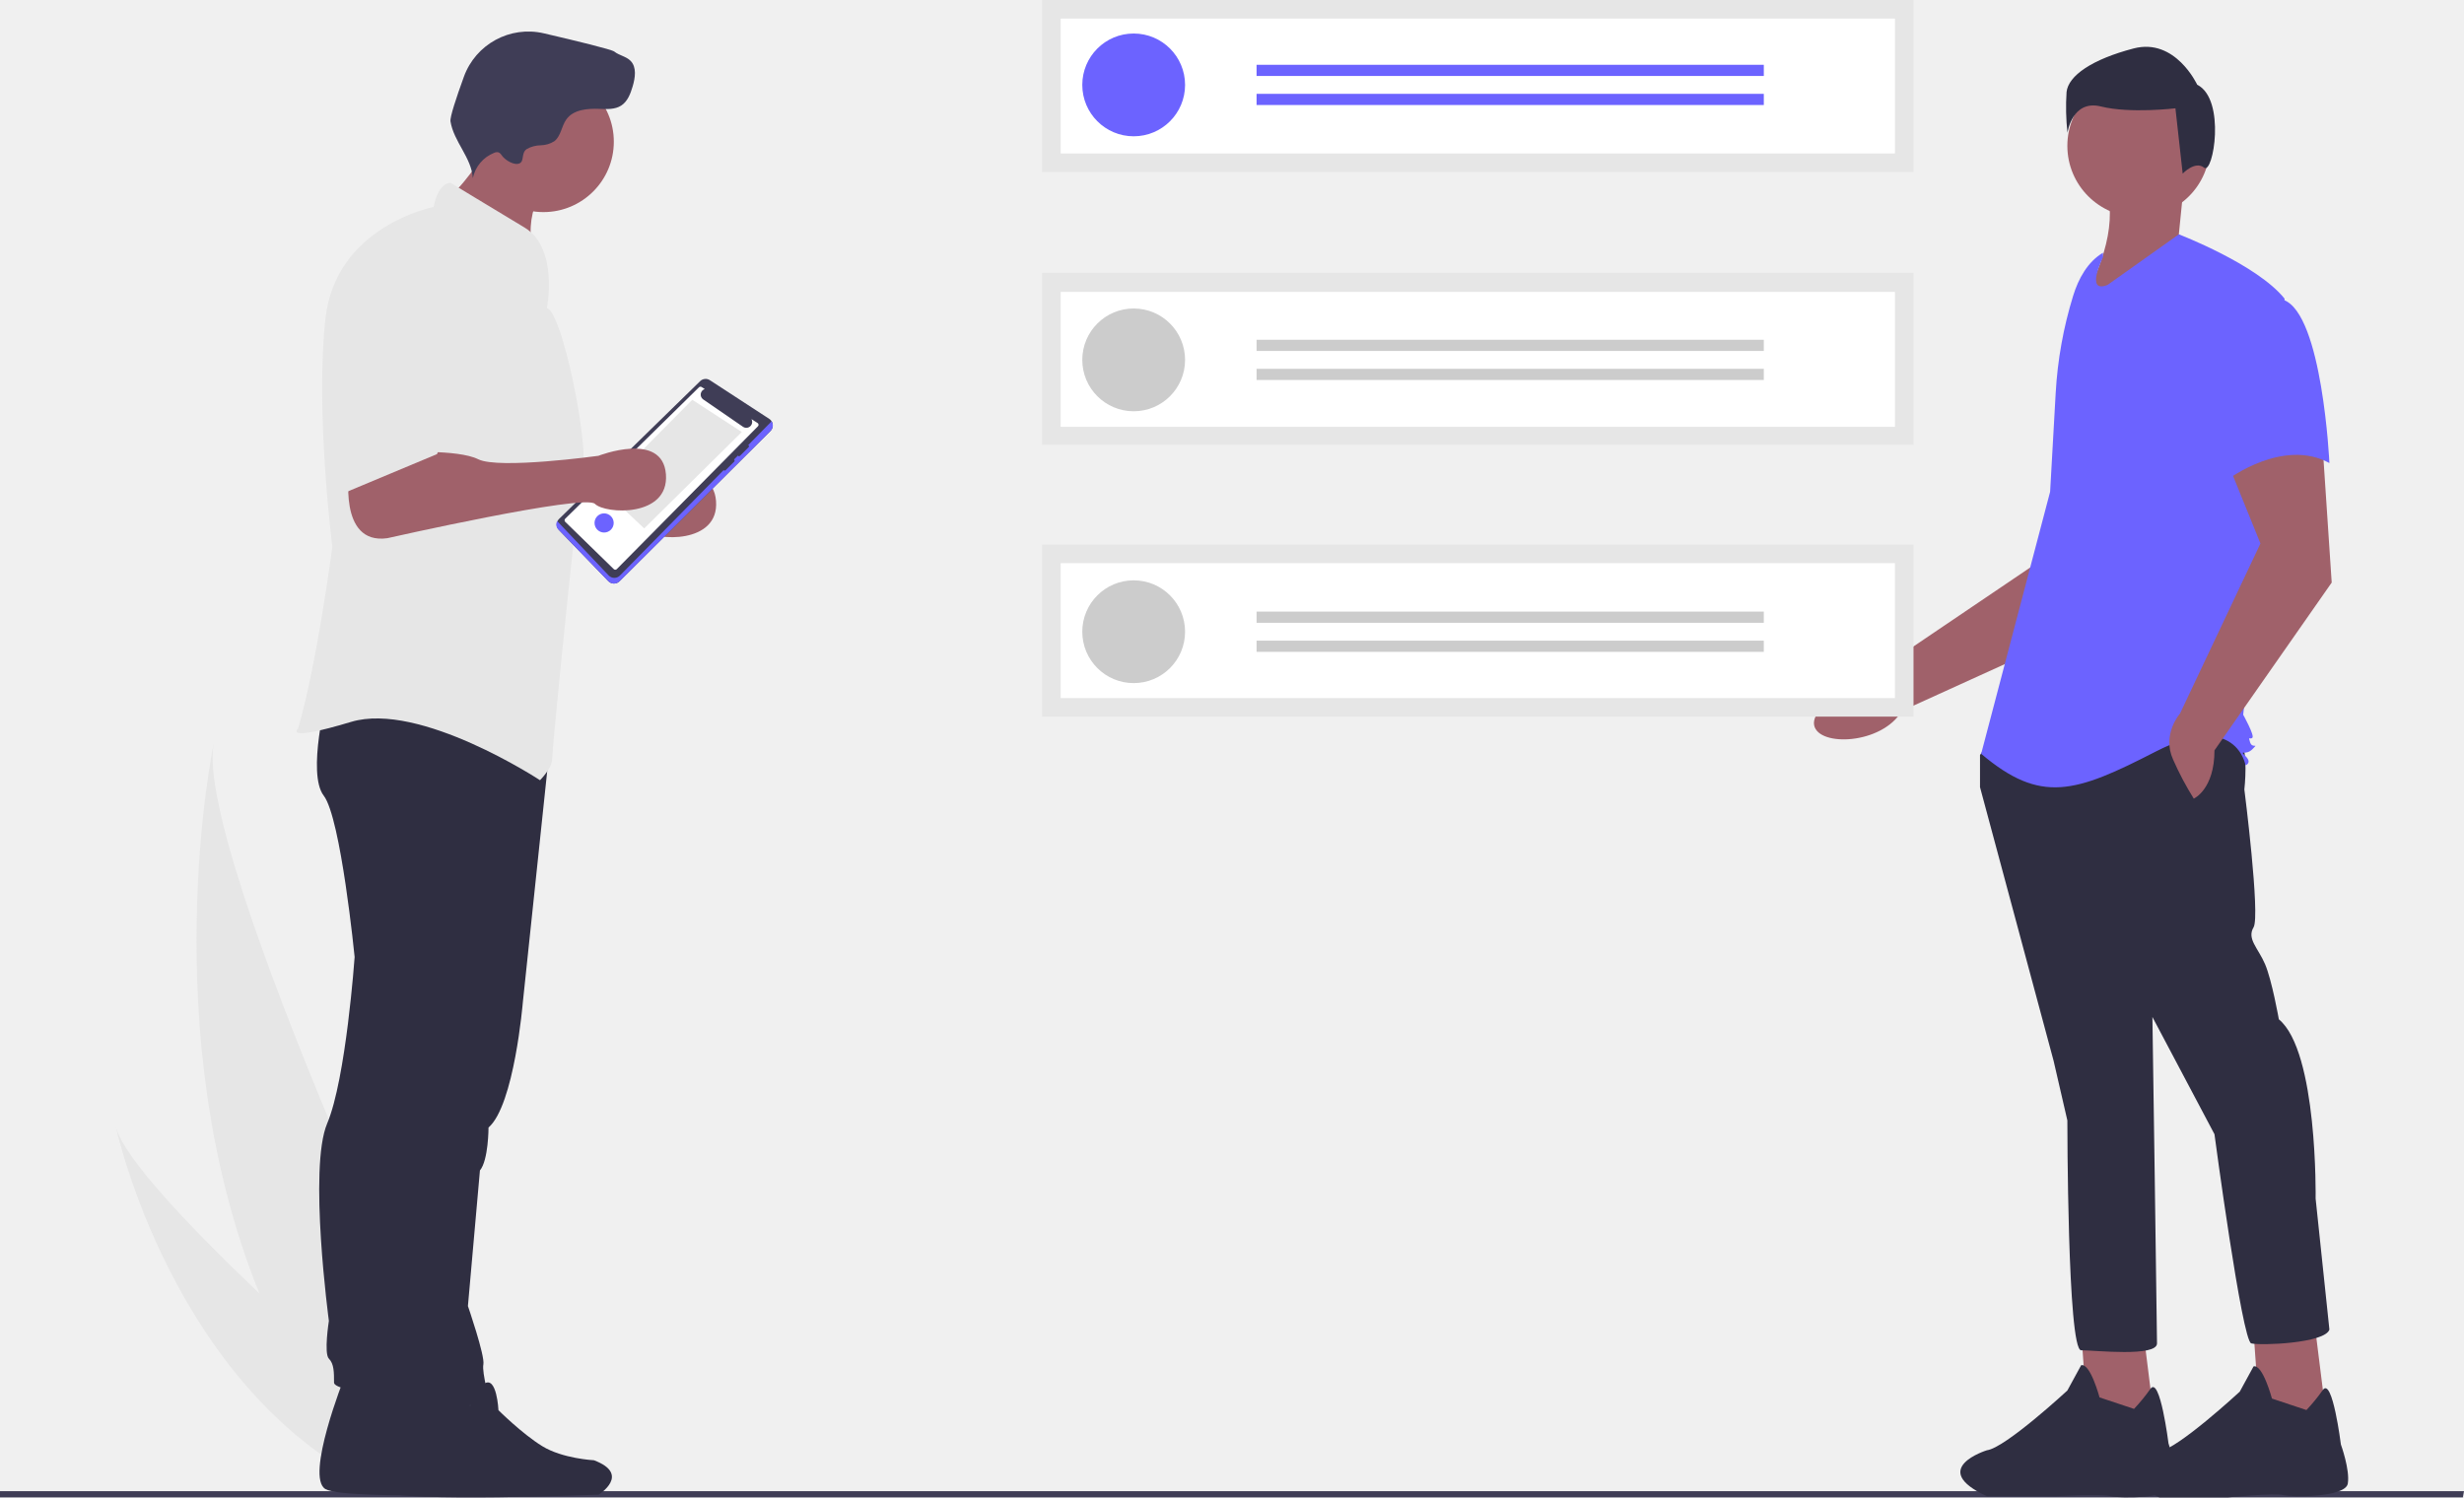
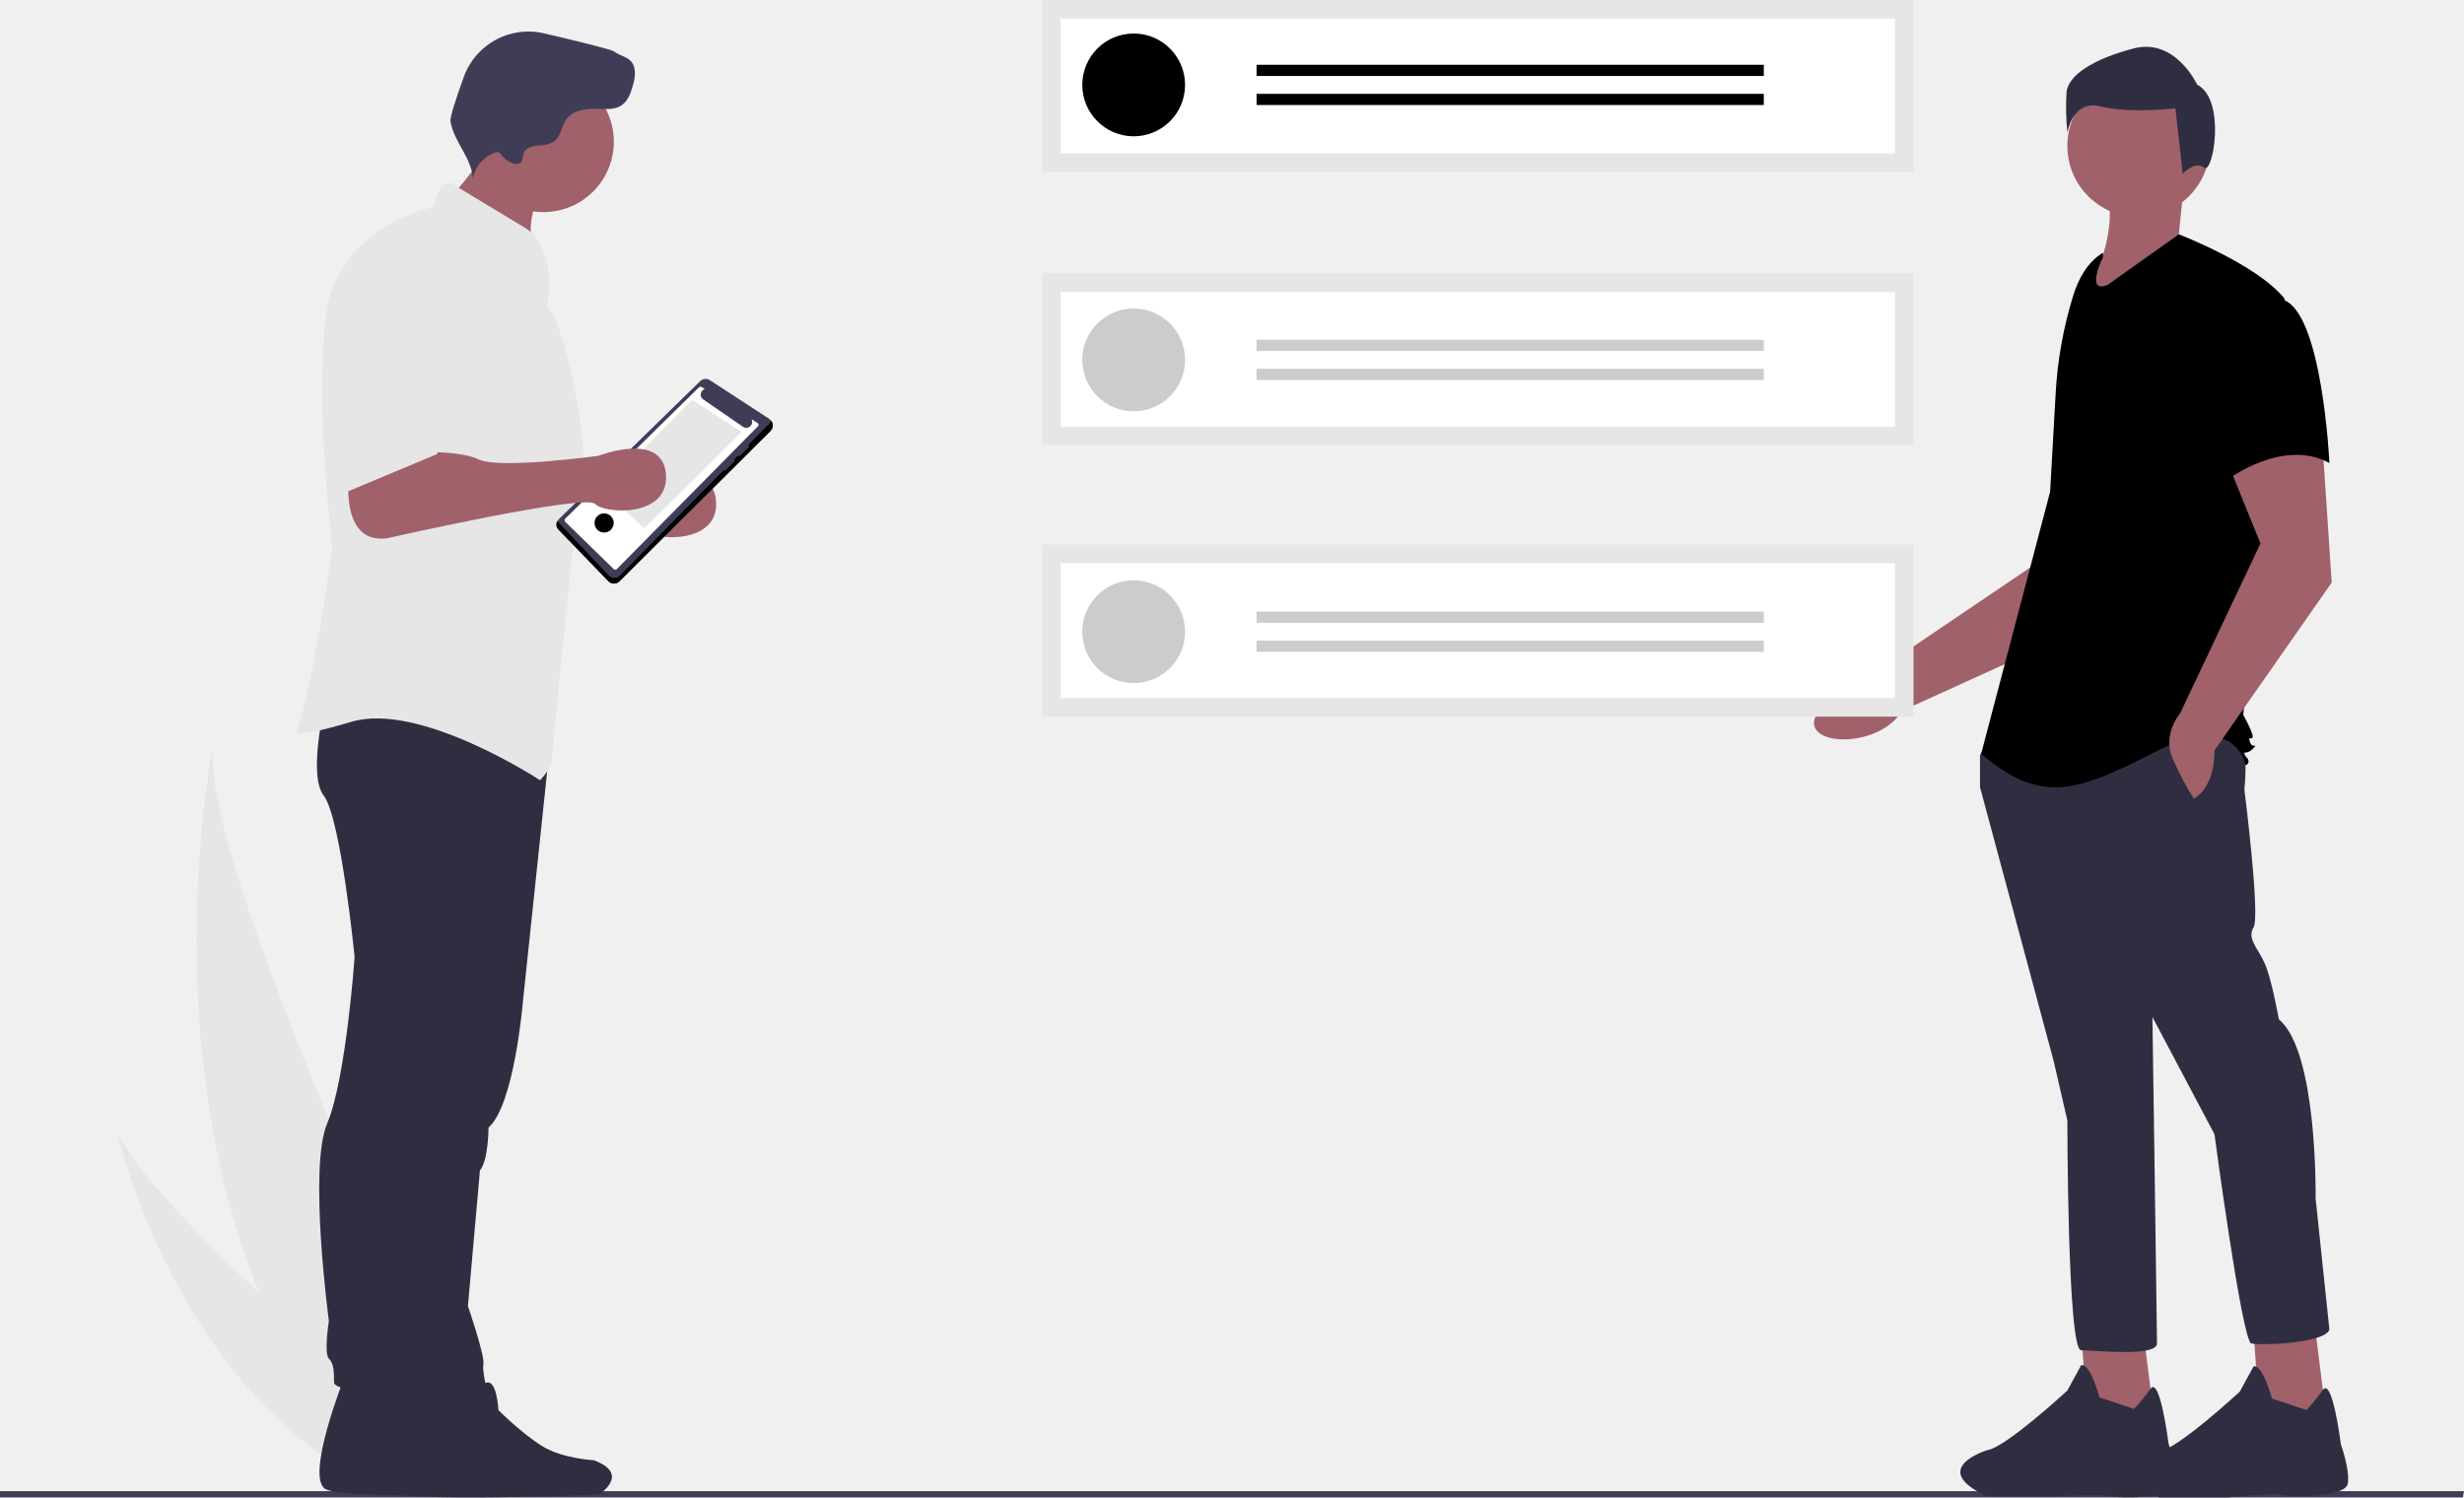
<svg xmlns="http://www.w3.org/2000/svg" id="a1abe23f-2807-4f9c-a5d8-6f58febb0620" data-name="Layer 1" width="859.476" height="522.353" viewBox="0 0 859.476 522.353">
  <polygon points="859.08 522.353 0 522.353 0 520.172 859.476 520.172 859.08 522.353" fill="#3f3d56" />
  <path d="M920.409,364.225l-21.739,43.037-65.001,29.55c-6.942,11.731-28.999,12.629-30.604,5.043-1.8-8.511,26.786-22.209,26.786-22.209L884.219,382.873l4.757-31.657Z" transform="translate(-170.2622 -188.8233)" fill="#a0616a" />
  <polygon points="747.582 464.215 751.591 496.288 728.338 497.892 725.933 464.215 747.582 464.215" fill="#a0616a" />
  <path d="M914.637,680.301a62.964,62.964,0,0,0,5.738-7.017c3.332-4.611,6.289,19.044,6.289,19.044s3.207,9.622,2.405,14.433-19.244,4.811-22.451,4.009-19.244,0-19.244,0H863.32c-20.847-9.622,0-16.036,0-16.036,6.415-.802,28.064-20.847,28.064-20.847l4.811-8.82c3.207-.802,6.415,11.226,6.415,11.226Z" transform="translate(-170.2622 -188.8233)" fill="#2f2e41" />
  <polygon points="807.718 464.616 811.728 496.689 788.475 498.293 786.069 464.616 807.718 464.616" fill="#a0616a" />
  <path d="M974.773,680.702a62.966,62.966,0,0,0,5.738-7.017c3.332-4.612,6.289,19.044,6.289,19.044s3.207,8.82,2.405,13.631-19.244,4.811-22.451,4.009-19.244.802-19.244.802H923.457c-20.847-9.622,0-16.036,0-16.036,6.415-.802,28.064-20.847,28.064-20.847l4.811-8.82c3.207-.802,6.415,11.226,6.415,11.226Z" transform="translate(-170.2622 -188.8233)" fill="#2f2e41" />
  <path d="M951.52,446.57c3.207,4.009,1.604,17.64,1.604,17.64s5.613,44.1,3.207,48.11,1.604,7.216,4.009,12.829,4.811,19.244,4.811,19.244c13.631,11.225,12.829,62.542,12.829,62.542l4.811,45.704c-1.604,4.811-24.055,5.613-27.262,4.811s-12.829-72.966-12.829-72.966l-21.649-40.893s1.604,109.048,1.604,113.859-21.649,2.405-26.46,2.405-4.811-80.182-4.811-80.182L886.573,558.825,860.915,463.408V452.183l4.009-5.613S948.313,442.561,951.52,446.57Z" transform="translate(-170.2622 -188.8233)" fill="#2f2e41" />
  <circle cx="745.978" cy="50.877" r="24.856" fill="#a0616a" />
  <path d="M903.812,251.326c5.038,11.219,2.055,26.89-8.018,44.1L936.687,276.183l-6.415-5.613,1.604-16.036Z" transform="translate(-170.2622 -188.8233)" fill="#a0616a" />
-   <path d="M903.812,276.985c-5.355,3.184-8.558,9.033-10.397,14.985a142.009,142.009,0,0,0-6.102,33.929l-1.942,34.475-24.055,91.408c20.847,17.64,32.875,13.631,60.938-.802s31.271,4.811,31.271,4.811,2.405-.802,0-3.207,0,0,2.405-2.405,0,0-.802-2.405,0-.802.802-1.604-3.207-8.018-3.207-8.018l6.415-60.137,8.018-84.993c-9.622-12.027-36.884-22.451-36.884-22.451L905.416,288.21c-8.018,3.207-1.604-9.622-1.604-9.622Z" transform="translate(-170.2622 -188.8233)" fill="#6c63ff" />
+   <path d="M903.812,276.985c-5.355,3.184-8.558,9.033-10.397,14.985a142.009,142.009,0,0,0-6.102,33.929l-1.942,34.475-24.055,91.408c20.847,17.64,32.875,13.631,60.938-.802s31.271,4.811,31.271,4.811,2.405-.802,0-3.207,0,0,2.405-2.405,0,0-.802-2.405,0-.802.802-1.604-3.207-8.018-3.207-8.018l6.415-60.137,8.018-84.993c-9.622-12.027-36.884-22.451-36.884-22.451L905.416,288.21c-8.018,3.207-1.604-9.622-1.604-9.622Z" transform="translate(-170.2622 -188.8233)" />
  <path d="M980.386,343.937l3.207,48.109-40.893,58.533c0,13.631-7.216,16.838-7.216,16.838a105.991,105.991,0,0,1-7.216-13.631c-4.009-8.82,2.405-16.036,2.405-16.036l28.064-59.335L946.71,348.748Z" transform="translate(-170.2622 -188.8233)" fill="#a0616a" />
-   <path d="M966.755,293.422c13.631,4.811,16.036,56.929,16.036,56.929-16.036-8.82-35.28,5.613-35.28,5.613s-4.009-13.631-8.82-31.271a30.644,30.644,0,0,1,6.415-28.866S953.124,288.611,966.755,293.422Z" transform="translate(-170.2622 -188.8233)" fill="#6c63ff" />
+   <path d="M966.755,293.422c13.631,4.811,16.036,56.929,16.036,56.929-16.036-8.82-35.28,5.613-35.28,5.613s-4.009-13.631-8.82-31.271a30.644,30.644,0,0,1,6.415-28.866S953.124,288.611,966.755,293.422Z" transform="translate(-170.2622 -188.8233)" />
  <path d="M939.092,247.317c-3.164-2.531-7.481,2.07-7.481,2.07l-2.531-22.783s-15.822,1.899-25.948-.633-11.708,9.177-11.708,9.177a81.263,81.263,0,0,1-.316-14.24c.633-5.696,8.86-11.392,23.416-15.189S936.674,218.377,936.674,218.377C946.8,223.44,942.257,249.849,939.092,247.317Z" transform="translate(-170.2622 -188.8233)" fill="#2f2e41" />
  <path d="M210.665,581.886C213.398,592.734,236.701,617.131,260.746,640.04c-37.079-91.586-15.95-191.82-15.95-191.82C237.911,487.586,332.269,685.69,332.269,685.69l-21.492,12.673-7.26,10.216C230.738,675.153,210.665,581.886,210.665,581.886Z" transform="translate(-170.2622 -188.8233)" fill="#e6e6e6" />
  <rect x="363.487" y="189.972" width="303.971" height="60.015" fill="#e6e6e6" />
  <rect x="363.487" y="95.142" width="303.971" height="60.015" fill="#e6e6e6" />
  <rect x="363.487" width="303.971" height="60.015" fill="#e6e6e6" />
  <path d="M540.23,242.358H831.241v-47.054H540.23Z" transform="translate(-170.2622 -188.8233)" fill="#fff" />
  <path d="M540.23,337.709H831.241V290.655H540.23Z" transform="translate(-170.2622 -188.8233)" fill="#fff" />
  <path d="M540.23,432.33H831.24v-47.054H540.23Z" transform="translate(-170.2622 -188.8233)" fill="#fff" />
-   <circle cx="395.443" cy="29.618" r="17.926" fill="#6c63ff" />
-   <rect x="438.311" y="22.603" width="176.927" height="3.897" fill="#6c63ff" />
-   <rect x="438.311" y="32.735" width="176.927" height="3.897" fill="#6c63ff" />
+   <circle cx="395.443" cy="29.618" r="17.926" />
+   <rect x="438.311" y="22.603" width="176.927" height="3.897" />
+   <rect x="438.311" y="32.735" width="176.927" height="3.897" />
  <circle cx="395.443" cy="125.539" r="17.926" fill="#ccc" />
  <rect x="438.311" y="118.525" width="176.927" height="3.897" fill="#ccc" />
  <rect x="438.311" y="128.657" width="176.927" height="3.897" fill="#ccc" />
  <circle cx="395.443" cy="220.369" r="17.926" fill="#ccc" />
  <rect x="438.311" y="213.355" width="176.927" height="3.897" fill="#ccc" />
  <rect x="438.311" y="223.487" width="176.927" height="3.897" fill="#ccc" />
  <path d="M309.641,361.941s-4.191,26.345,13.172,23.95c0,0,68.855-15.567,72.448-11.975s25.926,4.815,24.761-10.33c-1.169-15.197-23.564-6.435-23.564-6.435s-34.727,4.79-41.912,1.197-27.542-2.395-27.542-2.395Z" transform="translate(-170.2622 -188.8233)" fill="#a0616a" />
  <path d="M362.186,447.853l-9.547,90.587s-2.994,35.924-11.975,43.708c0,0,0,11.376-2.994,14.969L333.479,644.417s5.987,17.364,5.389,20.357,2.395,12.574,1.796,13.771-28.74,0-28.74,0l5.987-96.397,18.561-134.118Z" transform="translate(-170.2622 -188.8233)" fill="#2f2e41" />
  <path d="M309.73,673.648s-12.557,31.665-6.005,35.486,75.34,1.092,75.34,1.092,11.465-7.097-1.638-12.011c0,0-10.919-.546-18.016-4.913S344.125,680.746,344.125,680.746s-.546-12.011-4.913-9.281a11.22,11.22,0,0,0-4.913,7.643Z" transform="translate(-170.2622 -188.8233)" fill="#2f2e41" />
  <path d="M290.369,669.355s-13.771,34.727-6.586,38.918,82.626,1.197,82.626,1.197,12.574-7.784-1.796-13.172c0,0-11.975-.599-19.758-5.389S328.09,677.138,328.09,677.138s-.599-13.172-5.389-10.179a12.305,12.305,0,0,0-5.389,8.382Z" transform="translate(-170.2622 -188.8233)" fill="#2f2e41" />
  <path d="M346.052,446.623s-6.586,61.67-9.58,74.843a170.289,170.289,0,0,0-3.592,26.345s-.599,19.16-5.987,24.548a16.183,16.183,0,0,0-4.79,11.975s-5.389,60.473-2.395,67.658,7.058,16.519,4.064,21.309-36.995,1.443-36.995-2.149,0-6.586-1.796-8.382,0-13.172,0-13.172-7.185-53.288-.599-68.855,9.58-58.078,9.58-58.078-4.79-48.498-10.777-56.282,1.198-35.326,1.198-35.326Z" transform="translate(-170.2622 -188.8233)" fill="#2f2e41" />
  <path d="M329.195,255.11c.696,1.586,2.362,2.469,3.879,3.304,8.791,4.843,16.149,11.864,23.399,18.805a27.469,27.469,0,0,1,1.09-18.576c.866-2.004,2-4.159,1.381-6.253a7.784,7.784,0,0,0-3.036-3.633,94.133,94.133,0,0,0-9.259-6.317c-2.242-1.341-6.851-4.912-9.424-4.523-.135,3.476-.206,6.584-1.728,9.832C335.136,248.521,329.461,255.717,329.195,255.11Z" transform="translate(-170.2622 -188.8233)" fill="#a0616a" />
  <circle cx="189.561" cy="49.438" r="24.548" fill="#a0616a" />
  <path d="M361.021,296.339s4.191-20.956-7.784-28.141-25.746-15.567-25.746-15.567-4.191-.599-5.987,8.382c0,0-34.128,6.586-37.721,38.918s2.395,79.633,2.395,79.633-5.389,41.313-11.975,63.467c0,0-5.389,4.79,18.561-2.395S358.626,460.993,358.626,460.993s4.191-4.191,4.191-7.185,8.981-94.002,10.777-102.385S366.409,297.537,361.021,296.339Z" transform="translate(-170.2622 -188.8233)" fill="#e6e6e6" />
  <path d="M354.038,240.79a10.237,10.237,0,0,1,4.815-1.282,9.162,9.162,0,0,0,4.763-1.419c2.319-1.78,2.489-5.221,4.185-7.602,2.456-3.447,7.356-3.862,11.585-3.689,2.587.105,5.372.26,7.55-1.139,2.236-1.436,3.25-4.142,4.004-6.691.892-3.014,1.468-6.699-.741-8.934-1.534-1.552-3.956-1.859-5.66-3.222-.922-.738-13.116-3.7-24.562-6.363a23.925,23.925,0,0,0-27.905,15.144c-2.643,7.268-4.908,14.097-4.674,15.572,1.119,7.059,7.362,12.671,7.792,19.805a12.158,12.158,0,0,1,7.421-8.824,2.322,2.322,0,0,1,1.512-.183c.62.198.983.818,1.374,1.338,1.026,1.363,4.248,3.432,6.074,2.465C353.203,244.901,351.983,242.184,354.038,240.79Z" transform="translate(-170.2622 -188.8233)" fill="#3f3d56" />
  <path d="M365.263,369.854a2.731,2.731,0,0,0-.056,3.842l17.262,17.866a2.725,2.725,0,0,0,3.882.037l52.674-52.446a2.725,2.725,0,0,0-.436-4.214l-20.713-13.491a2.709,2.709,0,0,0-3.391.334Z" transform="translate(-170.2622 -188.8233)" fill="#3f3d56" />
-   <path d="M439.387,335.737a2.743,2.743,0,0,1-.361.445l-52.55,53.437a2.725,2.725,0,0,1-3.882-.037l-17.634-18.609a2.713,2.713,0,0,1-.322-.406,2.445,2.445,0,0,0,.57,3.131l17.262,17.866a2.725,2.725,0,0,0,3.882.037l52.674-52.446a2.726,2.726,0,0,0,.361-3.417Z" transform="translate(-170.2622 -188.8233)" fill="#6c63ff" />
+   <path d="M439.387,335.737a2.743,2.743,0,0,1-.361.445l-52.55,53.437a2.725,2.725,0,0,1-3.882-.037l-17.634-18.609a2.713,2.713,0,0,1-.322-.406,2.445,2.445,0,0,0,.57,3.131l17.262,17.866a2.725,2.725,0,0,0,3.882.037l52.674-52.446a2.726,2.726,0,0,0,.361-3.417Z" transform="translate(-170.2622 -188.8233)" />
  <path d="M434.51,336.383l-2.144-1.367a2.042,2.042,0,0,1-2.939,2.682l-13.871-9.536a2.041,2.041,0,0,1,.54-3.629l-1.104-.704a.743.743,0,0,0-.928.104l-46.663,45.857a.743.743,0,0,0,.019,1.063l16.947,16.513a.743.743,0,0,0,1.034-.014l49.235-49.816A.743.743,0,0,0,434.51,336.383Z" transform="translate(-170.2622 -188.8233)" fill="#fff" />
  <polygon points="210.391 170.841 224.706 184.338 258.754 150.698 241.474 139.451 210.391 170.841" fill="#e6e6e6" />
  <path d="M427.693,347.823a.507.507,0,0,0,.701,0l2.978-2.978a.496.496,0,0,0,0-.701.507.507,0,0,0-.701,0l-2.978,2.978a.496.496,0,0,0,0,.701Z" transform="translate(-170.2622 -188.8233)" fill="#3f3d56" />
  <path d="M422.677,352.839a.496.496,0,0,0,.701,0l2.978-2.978a.495.495,0,0,0-.701-.701l-2.978,2.978A.496.496,0,0,0,422.677,352.839Z" transform="translate(-170.2622 -188.8233)" fill="#3f3d56" />
-   <circle cx="210.722" cy="182.426" r="3.344" fill="#6c63ff" />
+   <circle cx="210.722" cy="182.426" r="3.344" />
  <path d="M292.165,352.621s-4.191,26.345,13.172,23.95c0,0,68.855-15.567,72.448-11.975s25.926,4.815,24.761-10.33c-1.169-15.197-23.564-6.435-23.564-6.435s-34.727,4.79-41.912,1.197-27.542-2.395-27.542-2.395Z" transform="translate(-170.2622 -188.8233)" fill="#a0616a" />
  <path d="M316.714,269.396s-26.943,2.994-26.943,41.912V361.003l32.931-13.771s13.771-32.332,12.574-41.313S334.676,270.593,316.714,269.396Z" transform="translate(-170.2622 -188.8233)" fill="#e6e6e6" />
</svg>
